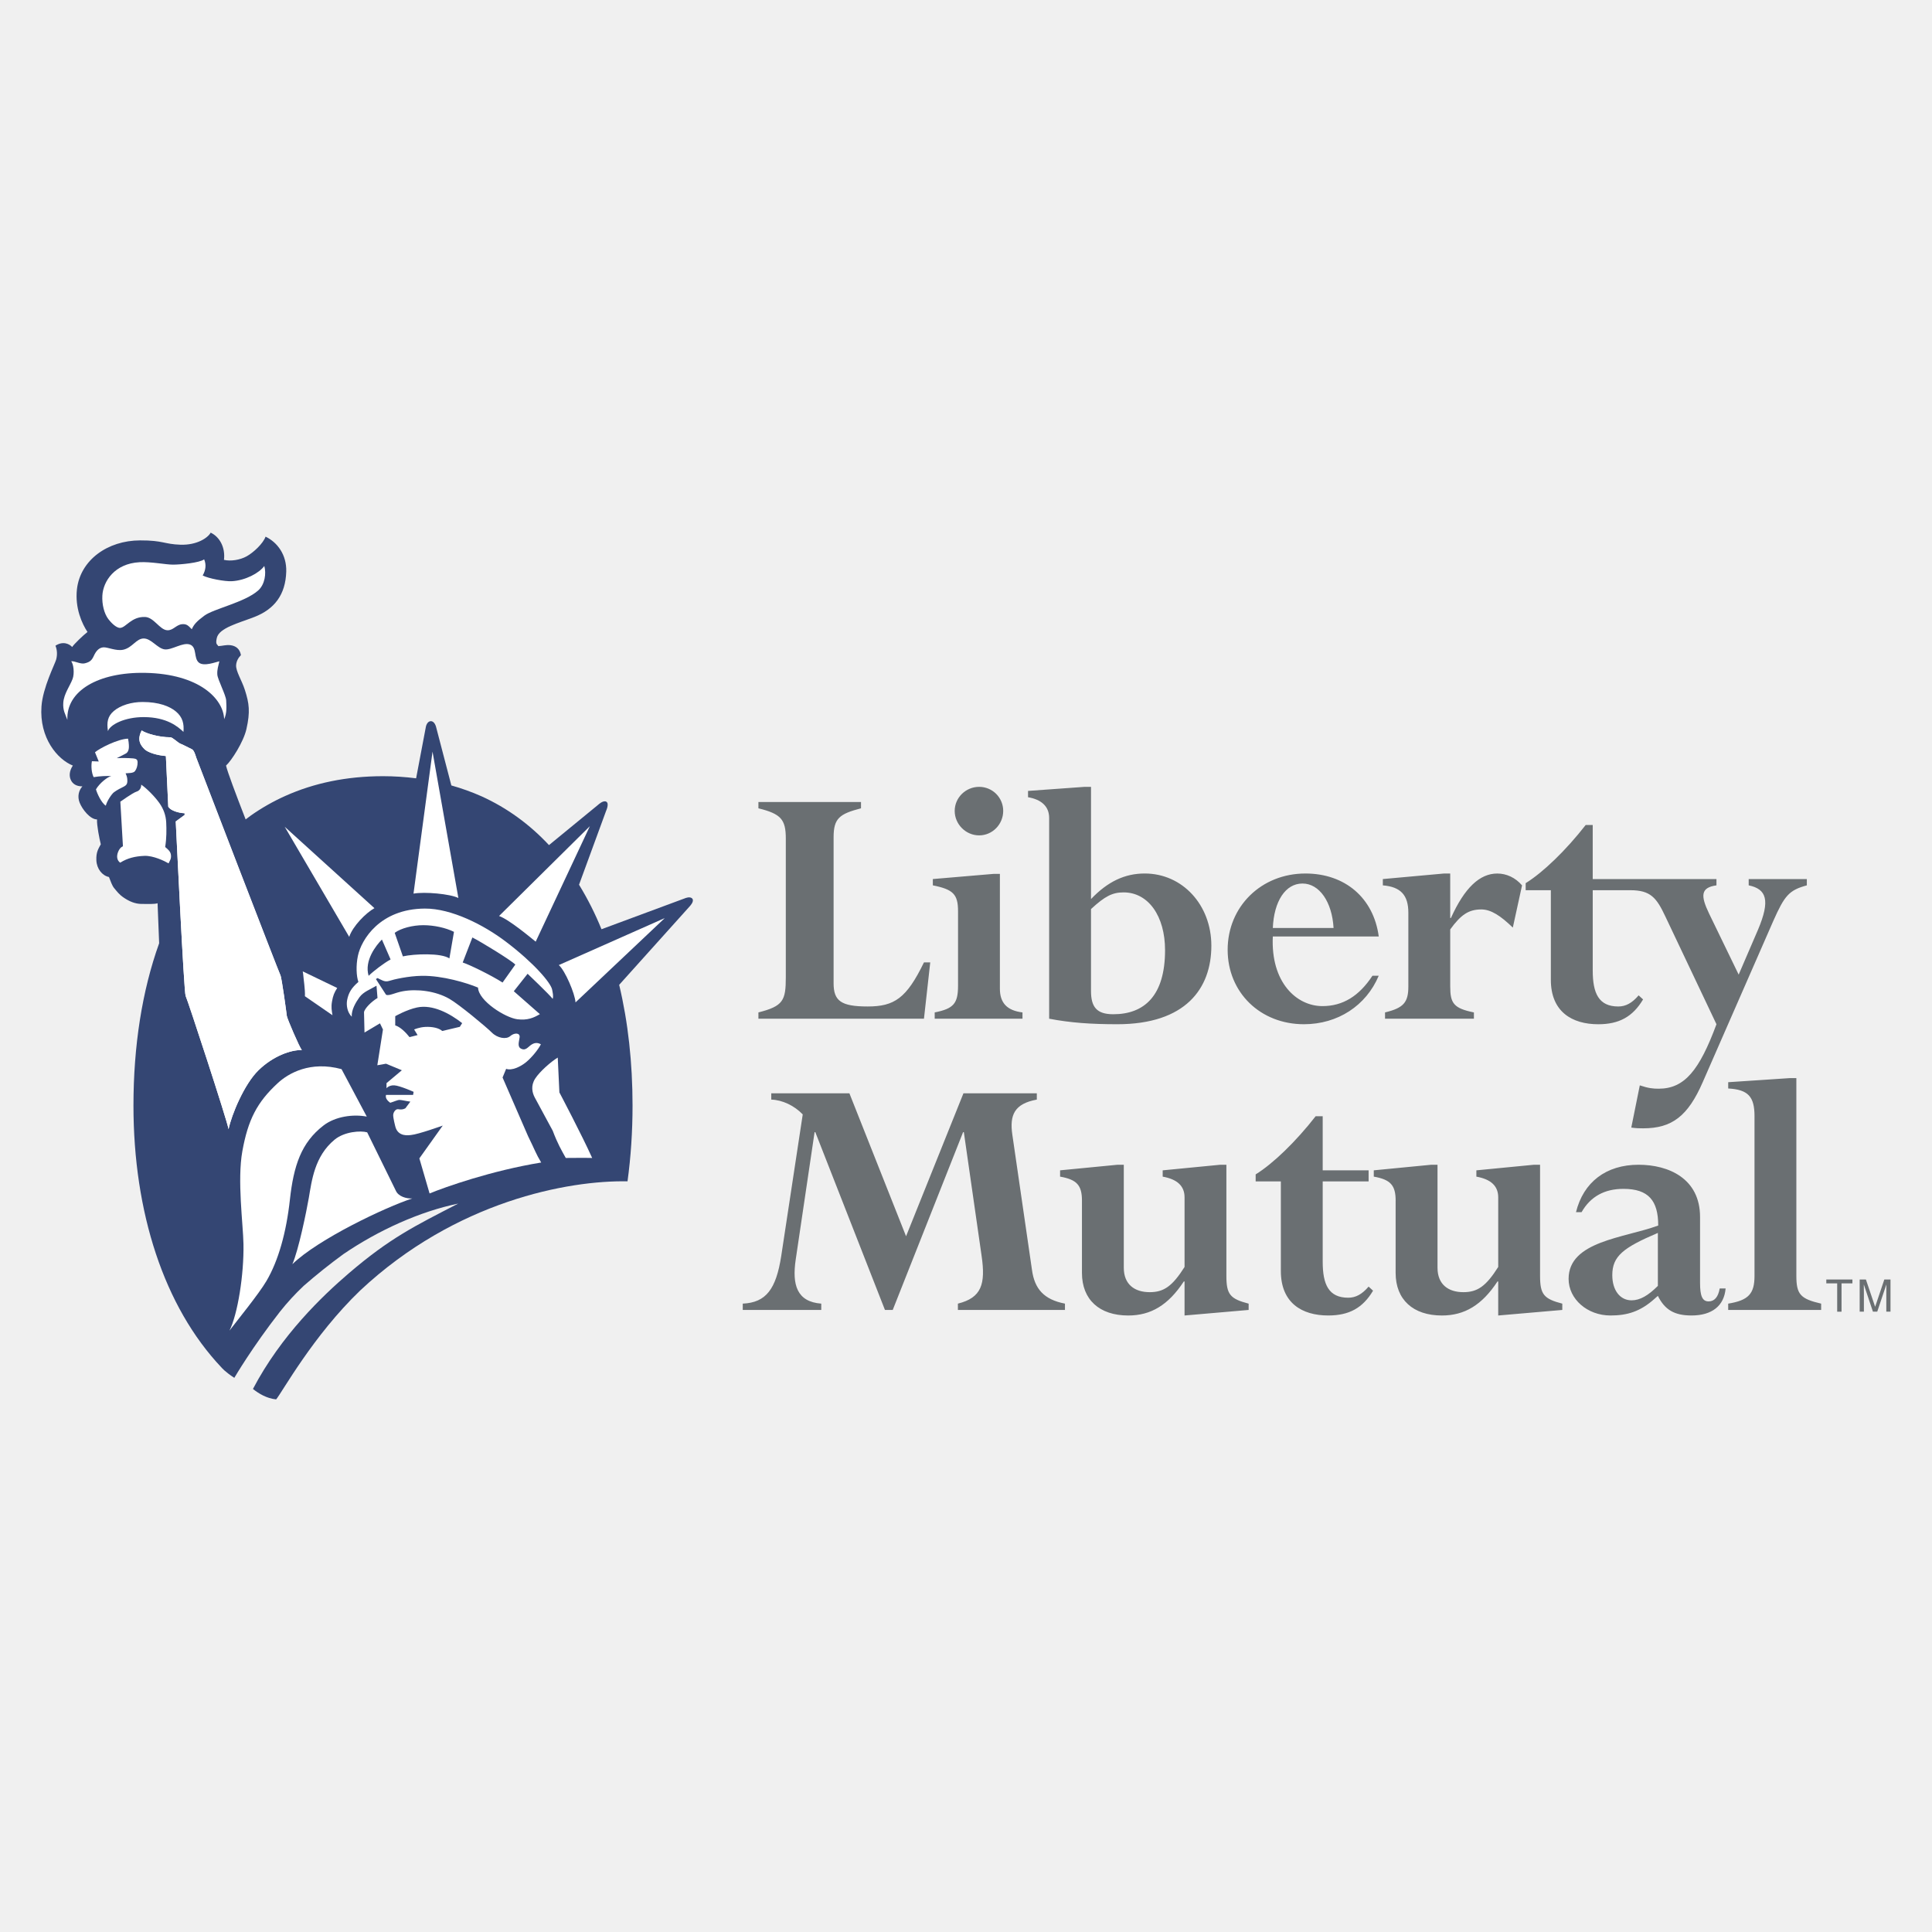
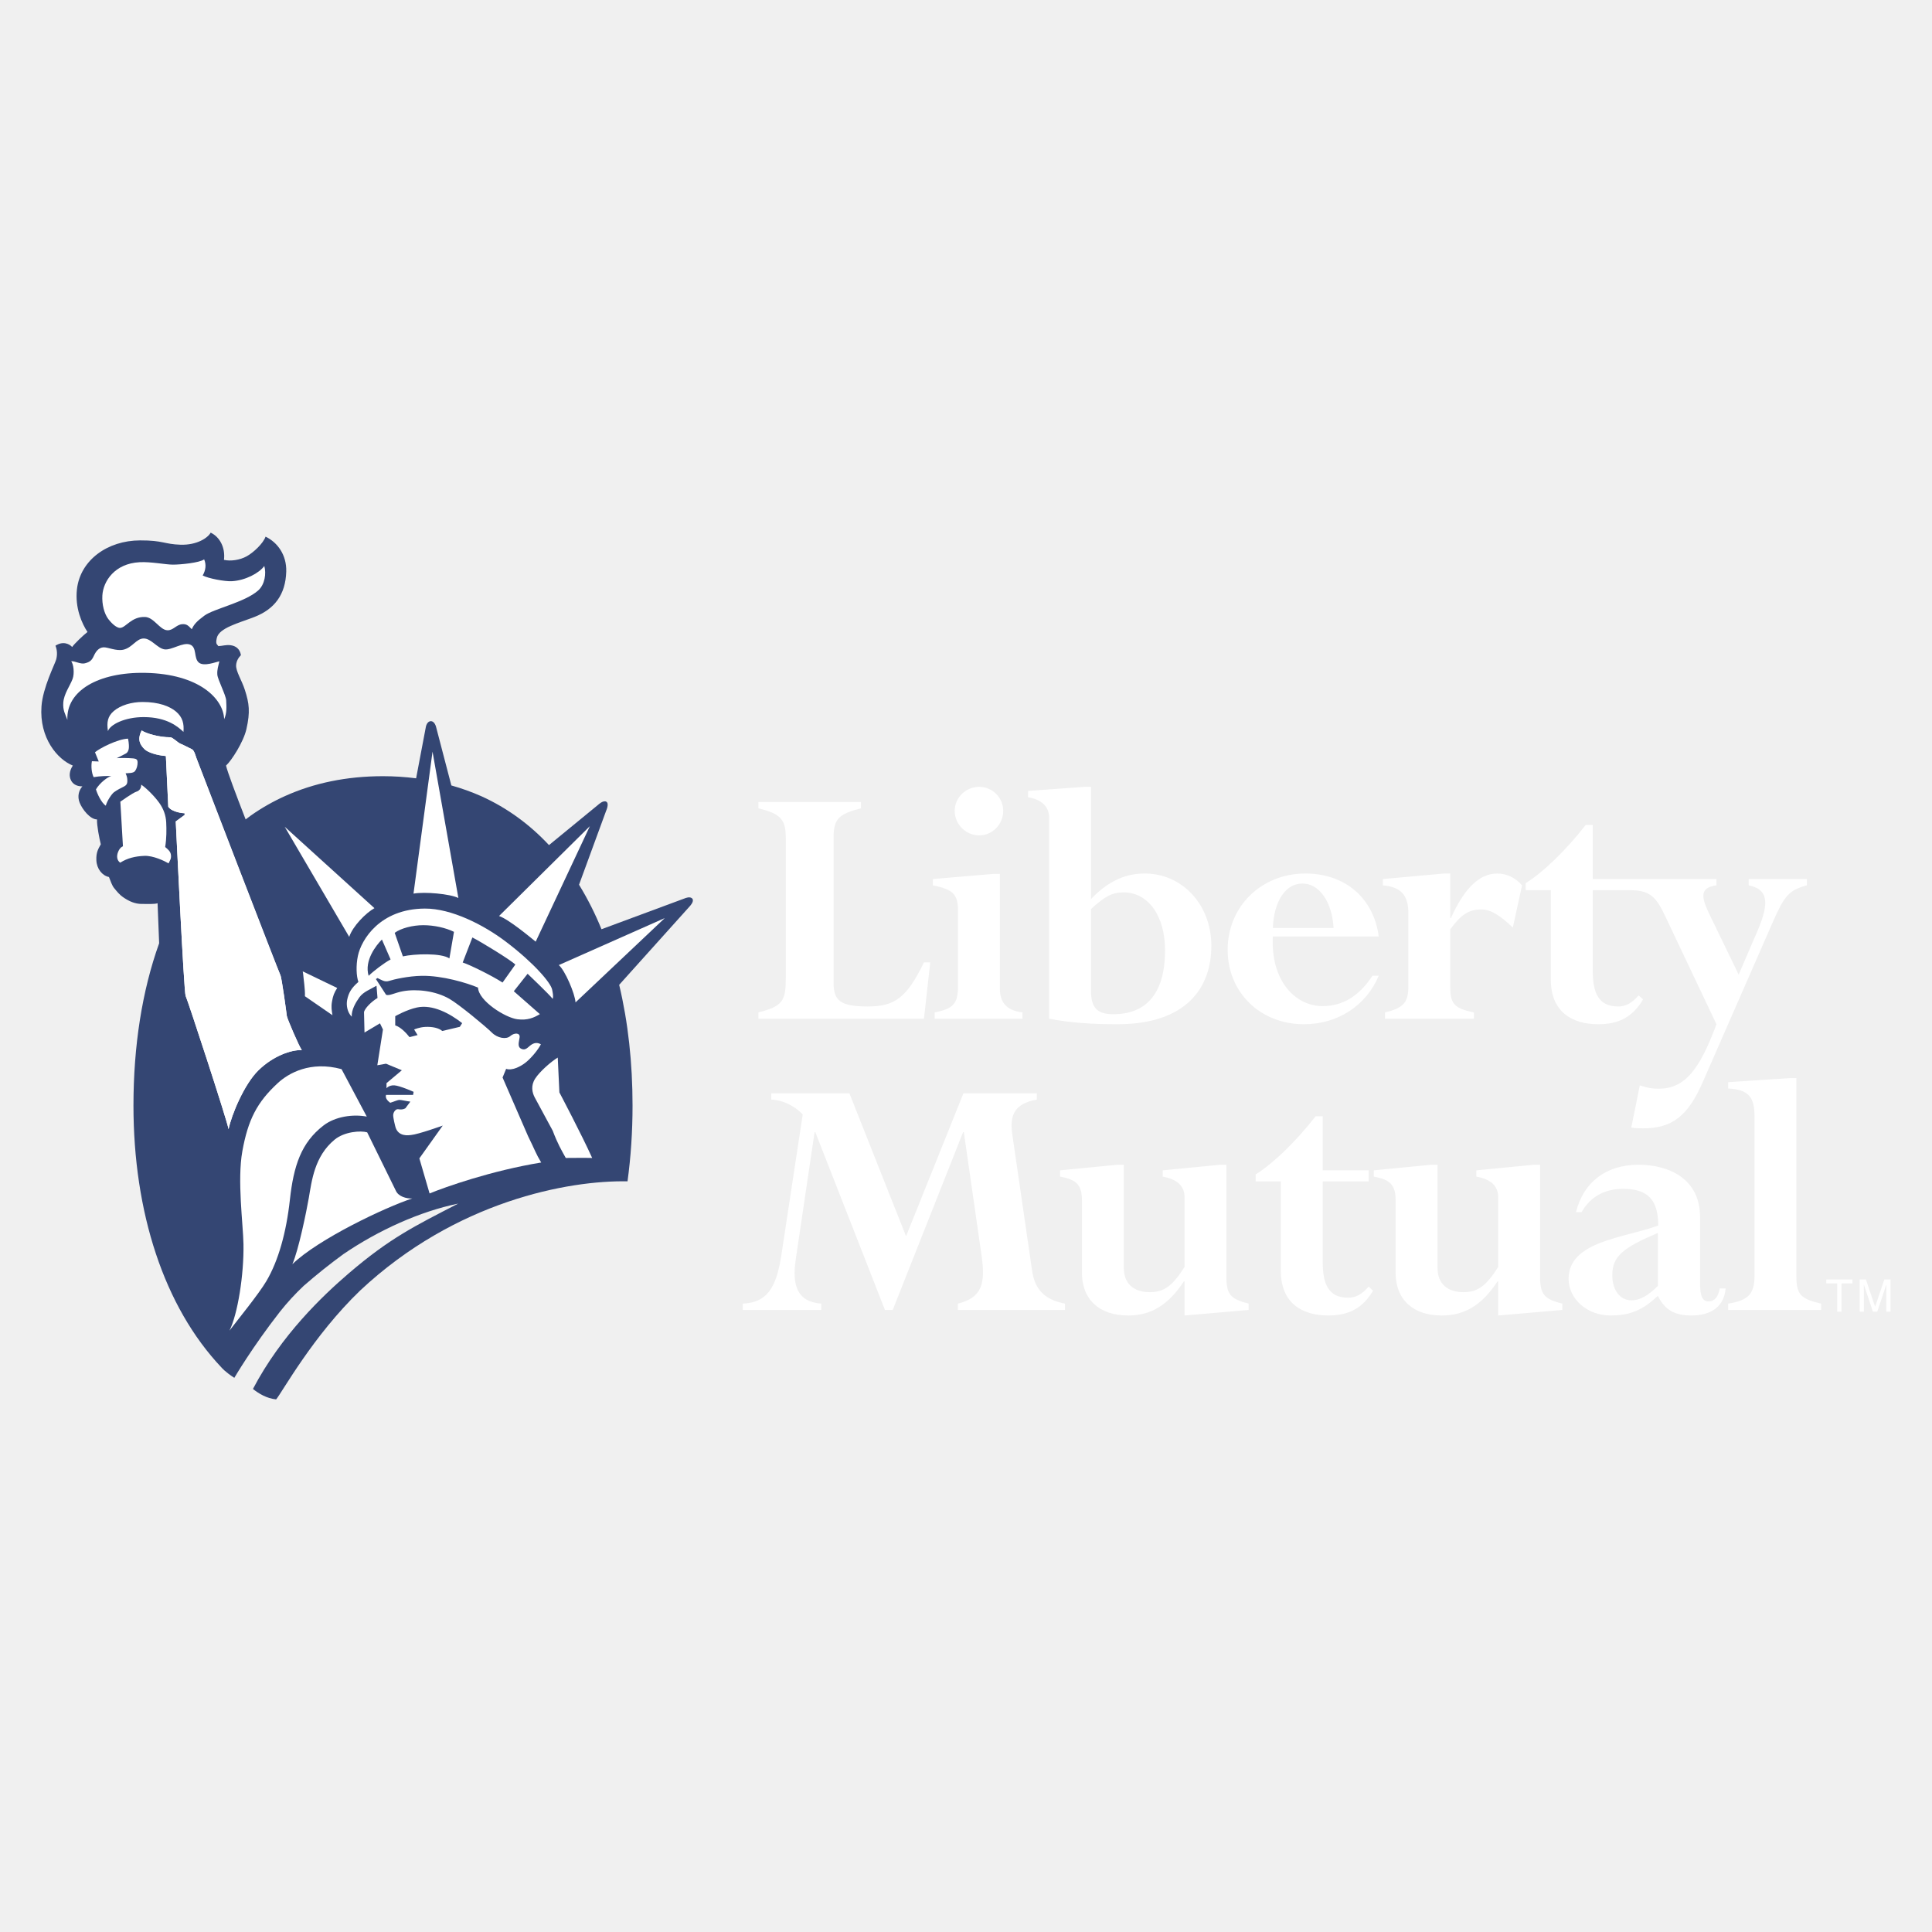
- <svg xmlns="http://www.w3.org/2000/svg" width="2500" height="2500" viewBox="0 0 200 200">
-   <path fill="none" d="M0 0h200v200H0z" />
-   <path d="M71.676 93.038c-.219-.289-.76-.051-.76-.051l-8.65 3.207a31.436 31.436 0 0 0-2.324-4.609l2.801-7.643s.35-.759.025-.948c-.322-.191-.848.317-.848.317l-5.088 4.173c-1.984-2.125-4.313-3.839-6.989-5.053a23.204 23.204 0 0 0-3.119-1.122l-1.579-6.047s-.136-.606-.542-.606c-.405 0-.515.573-.515.573l-1.012 5.342a27.194 27.194 0 0 0-3.426-.22c-3.795 0-7.166.72-10.117 2.044a21.426 21.426 0 0 0-3.563 2.025c-.185.13-.36.271-.541.406-1.05-2.703-1.876-4.909-2.031-5.572.583-.529 1.808-2.457 2.107-3.758.415-1.82.288-2.681-.15-4.058-.317-1.007-.954-1.949-.912-2.585.032-.475.285-.815.499-1.034-.116-.668-.551-.959-1.068-1.026-.476-.064-.847.076-1.271.095-.106-.196-.319-.159-.159-.848.242-1.044 2.244-1.534 3.884-2.169 2.075-.805 3.234-2.3 3.304-4.699.05-1.745-.922-3.036-2.141-3.618-.245.704-1.256 1.651-1.959 2.037-.692.382-1.652.528-2.346.366.152-1.283-.44-2.376-1.377-2.817-.3.547-1.427 1.301-3.121 1.249-1.694-.054-1.803-.455-4.183-.447-3.388.006-6.194 2.05-6.539 5.05-.222 1.949.527 3.584 1.092 4.431-.422.317-1.412 1.27-1.589 1.556-.245-.286-.917-.666-1.727-.137.175.426.208.944.07 1.441-.14.491-1.376 2.893-1.517 4.831-.24 3.281 1.655 5.502 3.245 6.137-.351.53-.424 1.093-.176 1.554.163.305.492.6 1.165.6-.388.423-.535 1.062-.283 1.692.283.705 1.092 1.73 1.799 1.73-.035.599.247 2.008.389 2.574-.246.459-.495.806-.458 1.652.035.882.6 1.594 1.304 1.735.177.425.31.89.555 1.172.247.283.467.626.998.978.528.353 1.128.637 1.835.637.705 0 1.326.034 1.644-.071.015.202.081 2.069.163 4.142-1.774 4.938-2.659 10.663-2.659 16.804v.003c.001 11.007 3.14 20.813 9.133 27.133 0 0 .345.425 1.307 1.047 0 0 1.876-3.206 4.729-6.852a25.053 25.053 0 0 1 2.462-2.679 61.037 61.037 0 0 1 4.09-3.268c3.688-2.512 7.956-4.426 11.9-5.24-4.523 2.331-7.087 3.581-11.34 7.227-2.691 2.309-6.981 6.382-9.913 11.964.61.484 1.432.981 2.401 1.079.62-.728 3.808-6.574 8.703-11.274 9.902-9.272 21.566-11.416 27.673-11.299.343-2.514.52-5.135.52-7.841 0-4.433-.462-8.643-1.384-12.501l7.291-8.114c0-.003.504-.506.288-.797z" fill="#344673" />
-   <path d="M17.452 89.375c-.422-.247-1.587-.814-2.504-.776-.951.038-1.754.23-2.504.705-.317-.213-.416-.636-.212-1.13.202-.492.495-.563.495-.563l-.269-4.623s1.299-.924 1.65-1.029c.352-.105.512-.381.512-.733.575.391 1.424 1.257 1.879 1.906.425.6.672 1.268.707 2.01.035.74.042 1.623-.107 2.54.29.248.564.458.6.845.035.391-.105.53-.247.848zM59.577 103.768c-.051-.901-1.097-3.334-1.731-3.864l10.974-4.867-9.243 8.731zM29.473 85.586l9.288 8.426c-.897.504-2.242 1.861-2.611 2.97l-6.677-11.396zM34.908 102.276c-.317.495-.431.792-.537 1.39-.107.602-.028.935.045 1.429l-2.851-1.966c.035-.668-.14-1.757-.185-2.326-.005-.062-.025-.162-.041-.247l3.569 1.72z" fill="#fff" />
-   <path d="M19.216 103.096c-.176-.317-.987-17.462-1.022-18.059l.917-.669v-.178c-.669-.036-1.447-.282-1.691-.673l-.248-5.253c-.919-.071-1.864-.362-2.216-.713-.439-.441-.782-.982-.287-1.935.457.32 1.796.707 2.961.707.246 0 .765.555 1.06.671.337.134.902.446 1.169.563.24.105.389.669.46.881.07.212 8.563 22.261 8.706 22.507.142.247.637 3.949.669 4.232.038.282 1.307 3.243 1.553 3.527-1.128-.034-2.977.612-4.494 2.097-1.482 1.447-2.793 4.628-3.091 6.095-.106-.777-4.268-13.483-4.446-13.8zM30.01 124.189c-.369 3.389-1.194 6.329-2.434 8.429-.797 1.352-3.037 4.093-3.821 5.127.849-1.691 1.504-5.777 1.449-8.953-.035-2.062-.661-6.611-.115-9.627.587-3.236 1.507-5.055 3.673-7.049 1.104-1.017 3.366-2.316 6.594-1.439l2.612 4.912c-1.398-.267-3.245-.027-4.477.92-2.316 1.779-3.096 4.178-3.481 7.68z" fill="#fff" />
-   <path d="M30.265 130.869c.635-1.43 1.47-5.505 1.704-6.869.302-1.749.582-4.303 2.666-6.021 1.024-.845 2.706-.955 3.375-.76l2.955 6.017c.264.637 1.132.862 1.713.827-2.768.899-9.747 4.212-12.413 6.806zM55.399 111.659c-.475.742-.305 1.454-.042 1.951.3.56 1.863 3.448 1.863 3.448.493 1.31.878 1.969 1.348 2.813.847 0 1.764-.022 2.732 0-1.033-2.313-3.392-6.784-3.392-6.784l-.17-3.607c-.687.415-1.864 1.439-2.339 2.179zM42.806 92.506c1.164-.21 3.8.031 4.645.455L44.775 77.81l-1.969 14.696zM20.318 78.438c-.071-.211-.217-.776-.46-.881-.265-.119-.832-.432-1.169-.566-.292-.115-.813-.668-1.059-.668-1.164 0-2.505-.387-2.962-.707-.495.953-.152 1.494.287 1.935.353.351 1.297.638 2.216.713l.248 5.253c.245.391 1.022.635 1.691.669v.176l-.917.673c.035.597.846 17.742 1.024 18.059.175.317 4.338 13.023 4.443 13.798.297-1.464 1.609-4.647 3.091-6.094 1.517-1.482 3.366-2.129 4.494-2.095-.246-.284-1.515-3.245-1.553-3.527-.032-.283-.527-3.985-.667-4.232-.142-.246-8.637-22.294-8.707-22.506z" fill="#fff" />
-   <path d="M14.893 74.234c2.399.005 3.536 1.002 4.098 1.531.07-.811-.058-1.526-.812-2.137-.627-.509-1.729-.959-3.421-.959-1.129 0-2.264.331-2.97.929-.647.55-.753 1.171-.613 2.089.211-.67 1.742-1.461 3.718-1.453zM10.596 61.648c-.053.915.19 1.87.615 2.435.241.321.812.94 1.234.916.601-.038 1.165-1.186 2.574-1.13.917.036 1.517 1.331 2.294 1.375.6.038.917-.562 1.524-.627.519-.055.699.206 1.017.522.212-.492.517-.827 1.304-1.409.952-.707 4.198-1.377 5.575-2.611.689-.618.845-1.76.627-2.529-.522.733-1.969 1.507-3.378 1.577-.707.035-2.401-.277-3.001-.594.301-.516.4-1.103.152-1.668-.459.354-2.443.546-3.221.546-.776 0-2.289-.316-3.463-.251-2.576.136-3.768 1.966-3.853 3.448z" fill="#fff" />
-   <path d="M15.041 69.654c5.575.107 8.091 2.681 8.163 4.798.283-.637.245-1.235.21-1.941-.027-.562-.879-2.15-.917-2.68-.035-.529.106-.881.212-1.375-.352.07-1.586.564-2.116.141-.567-.454-.175-1.586-.917-1.869-.742-.285-1.904.599-2.646.494-.74-.107-1.375-1.127-2.149-1.127-.78 0-1.167.95-2.119 1.163-.734.164-1.624-.279-2.059-.246-.48.034-.77.408-.982.866-.211.461-.382.649-.945.79-.45.114-1.094-.28-1.412-.21.246.247.37 1.25.147 1.834-.282.741-.887 1.518-.959 2.442-.06.816.212 1.192.425 1.791-.142-3.001 3.196-4.964 8.064-4.871zM11.527 80.342c-.387.071-1.199.707-1.594 1.369.115.427.572 1.421 1.022 1.693.102-.459.607-1.224.857-1.402.35-.251.702-.423.984-.562.282-.143.387-.284.387-.605 0-.314-.041-.464-.182-.781.28-.034.802.009.982-.24.175-.245.26-.565.26-.881 0-.319-.143-.39-.458-.424a13.204 13.204 0 0 0-1.7-.022l.924-.473c.21-.103.282-.315.318-.492.034-.176.026-.574-.071-1.057-1.06.034-2.929.986-3.423 1.409l.39.955-.707-.029c-.105.483-.035 1.228.177 1.65.635-.108 1.375-.142 1.834-.108zM57.156 102.443c-.13-.685-1.849-2.734-4.78-4.954-2.284-1.737-5.637-3.449-8.396-3.434-4.656.027-6.579 3.224-6.93 4.893-.212 1.009-.161 2.101.051 2.701-.74.635-1.022 1.146-1.165 1.869-.1.521 0 1.269.478 1.729-.053-.689.415-1.486.794-2.011.425-.583 1.129-.81 1.767-1.195l.105 1.272c-.603.347-1.347 1.087-1.397 1.474l.05 2.102 1.601-.954.309.637-.582 3.703.899-.16 1.639.678-1.587 1.332v.532s.241-.328.8-.303c.56.025 2.004.672 2.004.672l-.052.32H39.96c-.107.369.222.654.435.812.368-.104.751-.295.962-.295.209 0 .699.125 1.122.178l-.507.68s-.262.2-.742.104c-.264-.052-.527.317-.527.62 0 .32.205 1.114.205 1.114.26 1.192 1.477.949 1.632.938.774-.067 3.293-.978 3.293-.978l-2.421 3.396 1.058 3.631c1.598-.657 6.371-2.354 11.554-3.203-.566-.939-.658-1.314-1.353-2.714l-2.645-6.084.37-.899c.582.212 1.48-.213 2.062-.688.583-.477 1.27-1.324 1.534-1.854-.37-.21-.685-.16-1.004.055-.317.213-.564.62-1.004.422-.479-.209-.245-.731-.192-1.209.053-.475-.55-.482-.972-.115-.424.37-1.325.213-1.907-.367-.582-.584-3.383-2.913-4.39-3.49-1.447-.832-3.386-1.045-4.815-.787-.834.147-1.429.518-1.747.359l-1.047-1.619.167-.104c.37.159.719.454 1.197.296.475-.159 2.006-.509 3.386-.528 2.119-.036 4.692.738 5.822 1.219.052 1.374 2.821 3.12 4.073 3.277 1.057.133 1.697-.157 2.329-.529l-2.699-2.371 1.429-1.809s2.276 2.168 2.594 2.596c.101-.252-.001-.664-.056-.957zm-16.241 2.752s1.162-.668 2.256-.902c1.614-.345 3.403.625 4.672 1.621l-.242.383-1.819.43c-.354-.314-1.024-.455-1.748-.422-.644.032-1.163.267-1.163.267l.358.58-.836.212c-.37-.475-.952-1.059-1.479-1.217v-.952zm-2.755-4.179c-.476-1.597.796-3.176 1.375-3.756l.899 2.062c-.684.371-1.744 1.178-2.274 1.694zm8.361-1.8c-.847-.583-3.65-.478-4.815-.212l-.847-2.437c.637-.475 1.853-.792 2.963-.792 1.112 0 2.328.268 3.173.689l-.474 2.752zm5.504 2.496c-1.165-.749-3.442-1.86-4.126-2.074l1.002-2.591c.849.425 3.97 2.326 4.446 2.805l-1.322 1.86zM51.664 94.823c1.047.372 3.261 2.233 3.791 2.657l5.607-11.954-9.398 9.297z" fill="#fff" />
-   <g>
-     <g fill="#6a6f72">
-       <path d="M86.293 101.776c0 1.839.769 2.414 3.528 2.414s4.023-.842 5.827-4.563h.65l-.65 5.83H78.511v-.652c2.569-.651 2.836-1.229 2.836-3.644v-14.34c0-1.994-.497-2.567-2.836-3.145v-.652h10.62v.652c-2.224.577-2.837 1.036-2.837 2.992v15.108zM103.508 102.349c0 1.457.729 2.264 2.339 2.456v.652h-9.088v-.652c1.954-.385 2.417-.922 2.417-2.761v-7.708c0-1.764-.5-2.262-2.609-2.685v-.652l6.29-.535h.652v11.885zm-2.147-20.895a2.486 2.486 0 0 1 2.491 2.491c0 1.382-1.111 2.533-2.491 2.533-1.382 0-2.531-1.151-2.531-2.533 0-1.379 1.149-2.491 2.531-2.491zM112.94 94.106c1.457-1.343 2.222-1.726 3.373-1.726 2.566 0 4.293 2.454 4.293 5.982 0 4.715-2.146 6.632-5.364 6.632-1.729 0-2.302-.768-2.302-2.414v-8.474zm0-12.652h-.654l-5.864.422v.652c1.342.23 2.186.919 2.186 2.146v20.782c2.185.42 4.333.572 7.055.572 7.056 0 9.736-3.681 9.736-8.129 0-4.218-2.988-7.475-6.898-7.475-2.071 0-3.838.843-5.56 2.647V81.454zM131.763 96.062c.115-2.761 1.302-4.6 3.068-4.6 1.762 0 3.066 1.917 3.219 4.6h-6.287zm10.965.881c-.535-3.985-3.486-6.518-7.591-6.518-4.561 0-8.051 3.411-8.051 7.898 0 4.409 3.373 7.705 7.897 7.705 3.488 0 6.439-1.916 7.744-5.022h-.65c-1.382 2.109-3.068 3.146-5.177 3.146-2.684 0-5.367-2.457-5.138-7.21h10.966zM156.607 96.023c-1.267-1.226-2.264-1.878-3.261-1.878-1.302 0-2.109.536-3.219 2.069v5.905c0 1.727.343 2.261 2.451 2.686v.652h-9.2v-.652c1.92-.462 2.414-1.037 2.414-2.686v-7.63c0-1.84-.802-2.684-2.641-2.837V91l6.321-.573h.654v4.602h.075c1.419-3.146 2.991-4.602 4.795-4.602.955 0 1.877.423 2.566 1.226l-.955 4.37zM181.024 90.999v.652c1.842.382 2.262 1.534.96 4.603l-1.997 4.638-3.065-6.324c-.885-1.842-.885-2.686.765-2.916V91h-12.809v-5.596h-.729c-2.034 2.607-4.41 4.909-6.212 6.02v.729h2.606v9.279c0 3.296 2.187 4.598 4.907 4.598 2.148 0 3.568-.767 4.64-2.571l-.459-.42c-.69.808-1.345 1.152-2.106 1.152-2.034 0-2.646-1.379-2.646-3.721v-8.317h3.876c2.108 0 2.723.767 3.643 2.722l5.29 11.155c-1.765 4.755-3.296 6.672-5.979 6.672-.577 0-1.037-.038-1.957-.345l-.882 4.37c.54.077.845.077 1.227.077 2.991 0 4.641-1.267 6.175-4.793l7.283-16.64c1.189-2.684 1.649-3.218 3.488-3.719V91h-6.019zM106.831 131.466c.268 1.954 1.229 3.065 3.413 3.485v.652H99.162v-.652c2.454-.611 2.877-2.026 2.454-4.939l-1.839-12.811h-.078l-7.283 18.402h-.807l-7.208-18.402h-.075l-1.954 13.19c-.385 2.608.113 4.37 2.644 4.56v.652H76.89v-.652c2.414-.109 3.448-1.494 3.984-4.939l2.225-14.649c-.882-.92-2.109-1.494-3.258-1.534v-.652h8.088l5.866 14.8 5.942-14.8h7.594v.652c-2.302.425-2.839 1.571-2.533 3.643l2.033 13.994zM112.004 124.297c0-1.611-.537-2.186-2.264-2.493v-.652l5.944-.577h.651v10.659c0 1.727 1.112 2.531 2.687 2.531 1.454 0 2.336-.612 3.603-2.608v-7.206c0-1.189-.77-1.877-2.264-2.146v-.652l5.942-.577h.652v11.504c0 1.916.385 2.376 2.304 2.873v.652l-6.635.575v-3.523h-.077c-1.609 2.451-3.413 3.523-5.752 3.523-2.988 0-4.792-1.647-4.792-4.408v-7.475zM132.593 122.301h-2.608v-.728c1.801-1.111 4.18-3.413 6.209-6.019h.732v5.597h4.752v1.149h-4.752v8.32c0 2.339.611 3.719 2.644 3.719.765 0 1.419-.346 2.108-1.15l.46.423c-1.072 1.802-2.491 2.566-4.641 2.566-2.721 0-4.904-1.3-4.904-4.601v-9.276zM144.477 124.297c0-1.611-.537-2.186-2.264-2.493v-.652l5.944-.577h.654v10.659c0 1.727 1.109 2.531 2.679 2.531 1.459 0 2.341-.612 3.605-2.608v-7.206c0-1.189-.768-1.877-2.262-2.146v-.652l5.942-.577h.652v11.504c0 1.916.385 2.376 2.301 2.873v.652l-6.634.575v-3.523h-.075c-1.611 2.451-3.413 3.523-5.754 3.523-2.988 0-4.79-1.647-4.79-4.408v-7.475zM171.622 133.115c-1 .997-1.842 1.494-2.724 1.494-1.189 0-1.994-1.037-1.994-2.606 0-1.954 1.109-2.838 4.718-4.372v5.484zm4.367-7.134c0-3.988-3.258-5.407-6.364-5.407-3.373 0-5.712 1.804-6.479 4.91h.577c.917-1.612 2.374-2.414 4.33-2.414 2.608 0 3.605 1.227 3.605 3.796-3.528 1.302-9.277 1.608-9.277 5.52 0 2.108 1.954 3.793 4.333 3.793 1.761 0 3.103-.42 4.56-1.725l.348-.305c.725 1.454 1.724 2.029 3.485 2.029 2.111 0 3.376-.995 3.528-2.796h-.612c-.155.882-.537 1.339-1.151 1.339-.65 0-.883-.572-.883-1.914v-6.826zM181.627 115.555c0-2.032-.655-2.762-2.724-2.876v-.65l6.403-.425h.652v20.475c0 1.916.423 2.376 2.566 2.873v.652h-9.622v-.652c2.111-.342 2.724-1.031 2.724-2.873v-16.524zM189.058 132.853h1.127v2.931h.45v-2.931h1.126v-.399h-2.703v.399zM195.27 135.783v-1.966c0-.098.007-.52.007-.832h-.007l-.938 2.798h-.447l-.935-2.793h-.01c0 .308.01.729.01.827v1.966h-.437v-3.33h.645l.952 2.815h.007l.947-2.815h.64v3.33h-.434z" />
-     </g>
+ <svg xmlns="http://www.w3.org/2000/svg" id="SvgjsSvg1001" width="288" height="288" version="1.1">
+   <defs id="SvgjsDefs1002" />
+   <g id="SvgjsG1008" transform="matrix(1,0,0,1,0,0)">
+     <svg width="288" height="288" viewBox="0 0 200 200">
+       <path fill="none" d="M0 0h200v200H0z" />
+       <path fill="#344673" d="M71.676 93.038c-.219-.289-.76-.051-.76-.051l-8.65 3.207a31.436 31.436 0 0 0-2.324-4.609l2.801-7.643s.35-.759.025-.948c-.322-.191-.848.317-.848.317l-5.088 4.173c-1.984-2.125-4.313-3.839-6.989-5.053a23.204 23.204 0 0 0-3.119-1.122l-1.579-6.047s-.136-.606-.542-.606c-.405 0-.515.573-.515.573l-1.012 5.342a27.194 27.194 0 0 0-3.426-.22c-3.795 0-7.166.72-10.117 2.044a21.426 21.426 0 0 0-3.563 2.025c-.185.13-.36.271-.541.406-1.05-2.703-1.876-4.909-2.031-5.572.583-.529 1.808-2.457 2.107-3.758.415-1.82.288-2.681-.15-4.058-.317-1.007-.954-1.949-.912-2.585.032-.475.285-.815.499-1.034-.116-.668-.551-.959-1.068-1.026-.476-.064-.847.076-1.271.095-.106-.196-.319-.159-.159-.848.242-1.044 2.244-1.534 3.884-2.169 2.075-.805 3.234-2.3 3.304-4.699.05-1.745-.922-3.036-2.141-3.618-.245.704-1.256 1.651-1.959 2.037-.692.382-1.652.528-2.346.366.152-1.283-.44-2.376-1.377-2.817-.3.547-1.427 1.301-3.121 1.249-1.694-.054-1.803-.455-4.183-.447-3.388.006-6.194 2.05-6.539 5.05-.222 1.949.527 3.584 1.092 4.431-.422.317-1.412 1.27-1.589 1.556-.245-.286-.917-.666-1.727-.137.175.426.208.944.07 1.441-.14.491-1.376 2.893-1.517 4.831-.24 3.281 1.655 5.502 3.245 6.137-.351.53-.424 1.093-.176 1.554.163.305.492.6 1.165.6-.388.423-.535 1.062-.283 1.692.283.705 1.092 1.73 1.799 1.73-.035.599.247 2.008.389 2.574-.246.459-.495.806-.458 1.652.035.882.6 1.594 1.304 1.735.177.425.31.89.555 1.172.247.283.467.626.998.978.528.353 1.128.637 1.835.637.705 0 1.326.034 1.644-.071.015.202.081 2.069.163 4.142-1.774 4.938-2.659 10.663-2.659 16.804v.003c.001 11.007 3.14 20.813 9.133 27.133 0 0 .345.425 1.307 1.047 0 0 1.876-3.206 4.729-6.852a25.053 25.053 0 0 1 2.462-2.679 61.037 61.037 0 0 1 4.09-3.268c3.688-2.512 7.956-4.426 11.9-5.24-4.523 2.331-7.087 3.581-11.34 7.227-2.691 2.309-6.981 6.382-9.913 11.964.61.484 1.432.981 2.401 1.079.62-.728 3.808-6.574 8.703-11.274 9.902-9.272 21.566-11.416 27.673-11.299.343-2.514.52-5.135.52-7.841 0-4.433-.462-8.643-1.384-12.501l7.291-8.114c0-.003.504-.506.288-.797z" class="color344673 svgShape" />
+       <path fill="#ffffff" d="M17.452 89.375c-.422-.247-1.587-.814-2.504-.776-.951.038-1.754.23-2.504.705-.317-.213-.416-.636-.212-1.13.202-.492.495-.563.495-.563l-.269-4.623s1.299-.924 1.65-1.029c.352-.105.512-.381.512-.733.575.391 1.424 1.257 1.879 1.906.425.6.672 1.268.707 2.01.035.74.042 1.623-.107 2.54.29.248.564.458.6.845.035.391-.105.53-.247.848zM59.577 103.768c-.051-.901-1.097-3.334-1.731-3.864l10.974-4.867-9.243 8.731zM29.473 85.586l9.288 8.426c-.897.504-2.242 1.861-2.611 2.97l-6.677-11.396zM34.908 102.276c-.317.495-.431.792-.537 1.39-.107.602-.028.935.045 1.429l-2.851-1.966c.035-.668-.14-1.757-.185-2.326-.005-.062-.025-.162-.041-.247l3.569 1.72z" class="colorfff svgShape" />
+       <path fill="#ffffff" d="M19.216 103.096c-.176-.317-.987-17.462-1.022-18.059l.917-.669v-.178c-.669-.036-1.447-.282-1.691-.673l-.248-5.253c-.919-.071-1.864-.362-2.216-.713-.439-.441-.782-.982-.287-1.935.457.32 1.796.707 2.961.707.246 0 .765.555 1.06.671.337.134.902.446 1.169.563.24.105.389.669.46.881.07.212 8.563 22.261 8.706 22.507.142.247.637 3.949.669 4.232.038.282 1.307 3.243 1.553 3.527-1.128-.034-2.977.612-4.494 2.097-1.482 1.447-2.793 4.628-3.091 6.095-.106-.777-4.268-13.483-4.446-13.8zM30.01 124.189c-.369 3.389-1.194 6.329-2.434 8.429-.797 1.352-3.037 4.093-3.821 5.127.849-1.691 1.504-5.777 1.449-8.953-.035-2.062-.661-6.611-.115-9.627.587-3.236 1.507-5.055 3.673-7.049 1.104-1.017 3.366-2.316 6.594-1.439l2.612 4.912c-1.398-.267-3.245-.027-4.477.92-2.316 1.779-3.096 4.178-3.481 7.68z" class="colorfff svgShape" />
+       <path fill="#ffffff" d="M30.265 130.869c.635-1.43 1.47-5.505 1.704-6.869.302-1.749.582-4.303 2.666-6.021 1.024-.845 2.706-.955 3.375-.76l2.955 6.017c.264.637 1.132.862 1.713.827-2.768.899-9.747 4.212-12.413 6.806zM55.399 111.659c-.475.742-.305 1.454-.042 1.951.3.56 1.863 3.448 1.863 3.448.493 1.31.878 1.969 1.348 2.813.847 0 1.764-.022 2.732 0-1.033-2.313-3.392-6.784-3.392-6.784l-.17-3.607c-.687.415-1.864 1.439-2.339 2.179zM42.806 92.506c1.164-.21 3.8.031 4.645.455L44.775 77.81l-1.969 14.696zM20.318 78.438c-.071-.211-.217-.776-.46-.881-.265-.119-.832-.432-1.169-.566-.292-.115-.813-.668-1.059-.668-1.164 0-2.505-.387-2.962-.707-.495.953-.152 1.494.287 1.935.353.351 1.297.638 2.216.713l.248 5.253c.245.391 1.022.635 1.691.669v.176l-.917.673c.035.597.846 17.742 1.024 18.059.175.317 4.338 13.023 4.443 13.798.297-1.464 1.609-4.647 3.091-6.094 1.517-1.482 3.366-2.129 4.494-2.095-.246-.284-1.515-3.245-1.553-3.527-.032-.283-.527-3.985-.667-4.232-.142-.246-8.637-22.294-8.707-22.506z" class="colorfff svgShape" />
+       <path fill="#ffffff" d="M14.893 74.234c2.399.005 3.536 1.002 4.098 1.531.07-.811-.058-1.526-.812-2.137-.627-.509-1.729-.959-3.421-.959-1.129 0-2.264.331-2.97.929-.647.55-.753 1.171-.613 2.089.211-.67 1.742-1.461 3.718-1.453zM10.596 61.648c-.053.915.19 1.87.615 2.435.241.321.812.94 1.234.916.601-.038 1.165-1.186 2.574-1.13.917.036 1.517 1.331 2.294 1.375.6.038.917-.562 1.524-.627.519-.055.699.206 1.017.522.212-.492.517-.827 1.304-1.409.952-.707 4.198-1.377 5.575-2.611.689-.618.845-1.76.627-2.529-.522.733-1.969 1.507-3.378 1.577-.707.035-2.401-.277-3.001-.594.301-.516.4-1.103.152-1.668-.459.354-2.443.546-3.221.546-.776 0-2.289-.316-3.463-.251-2.576.136-3.768 1.966-3.853 3.448z" class="colorfff svgShape" />
+       <path fill="#ffffff" d="M15.041 69.654c5.575.107 8.091 2.681 8.163 4.798.283-.637.245-1.235.21-1.941-.027-.562-.879-2.15-.917-2.68-.035-.529.106-.881.212-1.375-.352.07-1.586.564-2.116.141-.567-.454-.175-1.586-.917-1.869-.742-.285-1.904.599-2.646.494-.74-.107-1.375-1.127-2.149-1.127-.78 0-1.167.95-2.119 1.163-.734.164-1.624-.279-2.059-.246-.48.034-.77.408-.982.866-.211.461-.382.649-.945.79-.45.114-1.094-.28-1.412-.21.246.247.37 1.25.147 1.834-.282.741-.887 1.518-.959 2.442-.06.816.212 1.192.425 1.791-.142-3.001 3.196-4.964 8.064-4.871zM11.527 80.342c-.387.071-1.199.707-1.594 1.369.115.427.572 1.421 1.022 1.693.102-.459.607-1.224.857-1.402.35-.251.702-.423.984-.562.282-.143.387-.284.387-.605 0-.314-.041-.464-.182-.781.28-.034.802.009.982-.24.175-.245.26-.565.26-.881 0-.319-.143-.39-.458-.424a13.204 13.204 0 0 0-1.7-.022l.924-.473c.21-.103.282-.315.318-.492.034-.176.026-.574-.071-1.057-1.06.034-2.929.986-3.423 1.409l.39.955-.707-.029c-.105.483-.035 1.228.177 1.65.635-.108 1.375-.142 1.834-.108zM57.156 102.443c-.13-.685-1.849-2.734-4.78-4.954-2.284-1.737-5.637-3.449-8.396-3.434-4.656.027-6.579 3.224-6.93 4.893-.212 1.009-.161 2.101.051 2.701-.74.635-1.022 1.146-1.165 1.869-.1.521 0 1.269.478 1.729-.053-.689.415-1.486.794-2.011.425-.583 1.129-.81 1.767-1.195l.105 1.272c-.603.347-1.347 1.087-1.397 1.474l.05 2.102 1.601-.954.309.637-.582 3.703.899-.16 1.639.678-1.587 1.332v.532s.241-.328.8-.303c.56.025 2.004.672 2.004.672l-.052.32H39.96c-.107.369.222.654.435.812.368-.104.751-.295.962-.295.209 0 .699.125 1.122.178l-.507.68s-.262.2-.742.104c-.264-.052-.527.317-.527.62 0 .32.205 1.114.205 1.114.26 1.192 1.477.949 1.632.938.774-.067 3.293-.978 3.293-.978l-2.421 3.396 1.058 3.631c1.598-.657 6.371-2.354 11.554-3.203-.566-.939-.658-1.314-1.353-2.714l-2.645-6.084.37-.899c.582.212 1.48-.213 2.062-.688.583-.477 1.27-1.324 1.534-1.854-.37-.21-.685-.16-1.004.055-.317.213-.564.62-1.004.422-.479-.209-.245-.731-.192-1.209.053-.475-.55-.482-.972-.115-.424.37-1.325.213-1.907-.367-.582-.584-3.383-2.913-4.39-3.49-1.447-.832-3.386-1.045-4.815-.787-.834.147-1.429.518-1.747.359l-1.047-1.619.167-.104c.37.159.719.454 1.197.296.475-.159 2.006-.509 3.386-.528 2.119-.036 4.692.738 5.822 1.219.052 1.374 2.821 3.12 4.073 3.277 1.057.133 1.697-.157 2.329-.529l-2.699-2.371 1.429-1.809s2.276 2.168 2.594 2.596c.101-.252-.001-.664-.056-.957zm-16.241 2.752s1.162-.668 2.256-.902c1.614-.345 3.403.625 4.672 1.621l-.242.383-1.819.43c-.354-.314-1.024-.455-1.748-.422-.644.032-1.163.267-1.163.267l.358.58-.836.212c-.37-.475-.952-1.059-1.479-1.217v-.952zm-2.755-4.179c-.476-1.597.796-3.176 1.375-3.756l.899 2.062c-.684.371-1.744 1.178-2.274 1.694zm8.361-1.8c-.847-.583-3.65-.478-4.815-.212l-.847-2.437c.637-.475 1.853-.792 2.963-.792 1.112 0 2.328.268 3.173.689l-.474 2.752zm5.504 2.496c-1.165-.749-3.442-1.86-4.126-2.074l1.002-2.591c.849.425 3.97 2.326 4.446 2.805l-1.322 1.86zM51.664 94.823c1.047.372 3.261 2.233 3.791 2.657l5.607-11.954-9.398 9.297z" class="colorfff svgShape" />
+       <path fill="#ffffff" d="M86.293 101.776c0 1.839.769 2.414 3.528 2.414s4.023-.842 5.827-4.563h.65l-.65 5.83H78.511v-.652c2.569-.651 2.836-1.229 2.836-3.644v-14.34c0-1.994-.497-2.567-2.836-3.145v-.652h10.62v.652c-2.224.577-2.837 1.036-2.837 2.992v15.108zM103.508 102.349c0 1.457.729 2.264 2.339 2.456v.652h-9.088v-.652c1.954-.385 2.417-.922 2.417-2.761v-7.708c0-1.764-.5-2.262-2.609-2.685v-.652l6.29-.535h.652v11.885zm-2.147-20.895a2.486 2.486 0 0 1 2.491 2.491c0 1.382-1.111 2.533-2.491 2.533-1.382 0-2.531-1.151-2.531-2.533 0-1.379 1.149-2.491 2.531-2.491zM112.94 94.106c1.457-1.343 2.222-1.726 3.373-1.726 2.566 0 4.293 2.454 4.293 5.982 0 4.715-2.146 6.632-5.364 6.632-1.729 0-2.302-.768-2.302-2.414v-8.474zm0-12.652h-.654l-5.864.422v.652c1.342.23 2.186.919 2.186 2.146v20.782c2.185.42 4.333.572 7.055.572 7.056 0 9.736-3.681 9.736-8.129 0-4.218-2.988-7.475-6.898-7.475-2.071 0-3.838.843-5.56 2.647V81.454zM131.763 96.062c.115-2.761 1.302-4.6 3.068-4.6 1.762 0 3.066 1.917 3.219 4.6h-6.287zm10.965.881c-.535-3.985-3.486-6.518-7.591-6.518-4.561 0-8.051 3.411-8.051 7.898 0 4.409 3.373 7.705 7.897 7.705 3.488 0 6.439-1.916 7.744-5.022h-.65c-1.382 2.109-3.068 3.146-5.177 3.146-2.684 0-5.367-2.457-5.138-7.21h10.966zM156.607 96.023c-1.267-1.226-2.264-1.878-3.261-1.878-1.302 0-2.109.536-3.219 2.069v5.905c0 1.727.343 2.261 2.451 2.686v.652h-9.2v-.652c1.92-.462 2.414-1.037 2.414-2.686v-7.63c0-1.84-.802-2.684-2.641-2.837V91l6.321-.573h.654v4.602h.075c1.419-3.146 2.991-4.602 4.795-4.602.955 0 1.877.423 2.566 1.226l-.955 4.37zM181.024 90.999v.652c1.842.382 2.262 1.534.96 4.603l-1.997 4.638-3.065-6.324c-.885-1.842-.885-2.686.765-2.916V91h-12.809v-5.596h-.729c-2.034 2.607-4.41 4.909-6.212 6.02v.729h2.606v9.279c0 3.296 2.187 4.598 4.907 4.598 2.148 0 3.568-.767 4.64-2.571l-.459-.42c-.69.808-1.345 1.152-2.106 1.152-2.034 0-2.646-1.379-2.646-3.721v-8.317h3.876c2.108 0 2.723.767 3.643 2.722l5.29 11.155c-1.765 4.755-3.296 6.672-5.979 6.672-.577 0-1.037-.038-1.957-.345l-.882 4.37c.54.077.845.077 1.227.077 2.991 0 4.641-1.267 6.175-4.793l7.283-16.64c1.189-2.684 1.649-3.218 3.488-3.719V91h-6.019zM106.831 131.466c.268 1.954 1.229 3.065 3.413 3.485v.652H99.162v-.652c2.454-.611 2.877-2.026 2.454-4.939l-1.839-12.811h-.078l-7.283 18.402h-.807l-7.208-18.402h-.075l-1.954 13.19c-.385 2.608.113 4.37 2.644 4.56v.652H76.89v-.652c2.414-.109 3.448-1.494 3.984-4.939l2.225-14.649c-.882-.92-2.109-1.494-3.258-1.534v-.652h8.088l5.866 14.8 5.942-14.8h7.594v.652c-2.302.425-2.839 1.571-2.533 3.643l2.033 13.994zM112.004 124.297c0-1.611-.537-2.186-2.264-2.493v-.652l5.944-.577h.651v10.659c0 1.727 1.112 2.531 2.687 2.531 1.454 0 2.336-.612 3.603-2.608v-7.206c0-1.189-.77-1.877-2.264-2.146v-.652l5.942-.577h.652v11.504c0 1.916.385 2.376 2.304 2.873v.652l-6.635.575v-3.523h-.077c-1.609 2.451-3.413 3.523-5.752 3.523-2.988 0-4.792-1.647-4.792-4.408v-7.475zM132.593 122.301h-2.608v-.728c1.801-1.111 4.18-3.413 6.209-6.019h.732v5.597h4.752v1.149h-4.752v8.32c0 2.339.611 3.719 2.644 3.719.765 0 1.419-.346 2.108-1.15l.46.423c-1.072 1.802-2.491 2.566-4.641 2.566-2.721 0-4.904-1.3-4.904-4.601v-9.276zM144.477 124.297c0-1.611-.537-2.186-2.264-2.493v-.652l5.944-.577h.654v10.659c0 1.727 1.109 2.531 2.679 2.531 1.459 0 2.341-.612 3.605-2.608v-7.206c0-1.189-.768-1.877-2.262-2.146v-.652l5.942-.577h.652v11.504c0 1.916.385 2.376 2.301 2.873v.652l-6.634.575v-3.523h-.075c-1.611 2.451-3.413 3.523-5.754 3.523-2.988 0-4.79-1.647-4.79-4.408v-7.475zM171.622 133.115c-1 .997-1.842 1.494-2.724 1.494-1.189 0-1.994-1.037-1.994-2.606 0-1.954 1.109-2.838 4.718-4.372v5.484zm4.367-7.134c0-3.988-3.258-5.407-6.364-5.407-3.373 0-5.712 1.804-6.479 4.91h.577c.917-1.612 2.374-2.414 4.33-2.414 2.608 0 3.605 1.227 3.605 3.796-3.528 1.302-9.277 1.608-9.277 5.52 0 2.108 1.954 3.793 4.333 3.793 1.761 0 3.103-.42 4.56-1.725l.348-.305c.725 1.454 1.724 2.029 3.485 2.029 2.111 0 3.376-.995 3.528-2.796h-.612c-.155.882-.537 1.339-1.151 1.339-.65 0-.883-.572-.883-1.914v-6.826zM181.627 115.555c0-2.032-.655-2.762-2.724-2.876v-.65l6.403-.425h.652v20.475c0 1.916.423 2.376 2.566 2.873v.652h-9.622v-.652c2.111-.342 2.724-1.031 2.724-2.873v-16.524zM189.058 132.853h1.127v2.931h.45v-2.931h1.126v-.399h-2.703v.399zM195.27 135.783v-1.966c0-.098.007-.52.007-.832h-.007l-.938 2.798h-.447l-.935-2.793h-.01c0 .308.01.729.01.827v1.966h-.437v-3.33h.645l.952 2.815h.007l.947-2.815h.64v3.33h-.434z" class="color6a6f72 svgShape" />
+     </svg>
  </g>
</svg>
